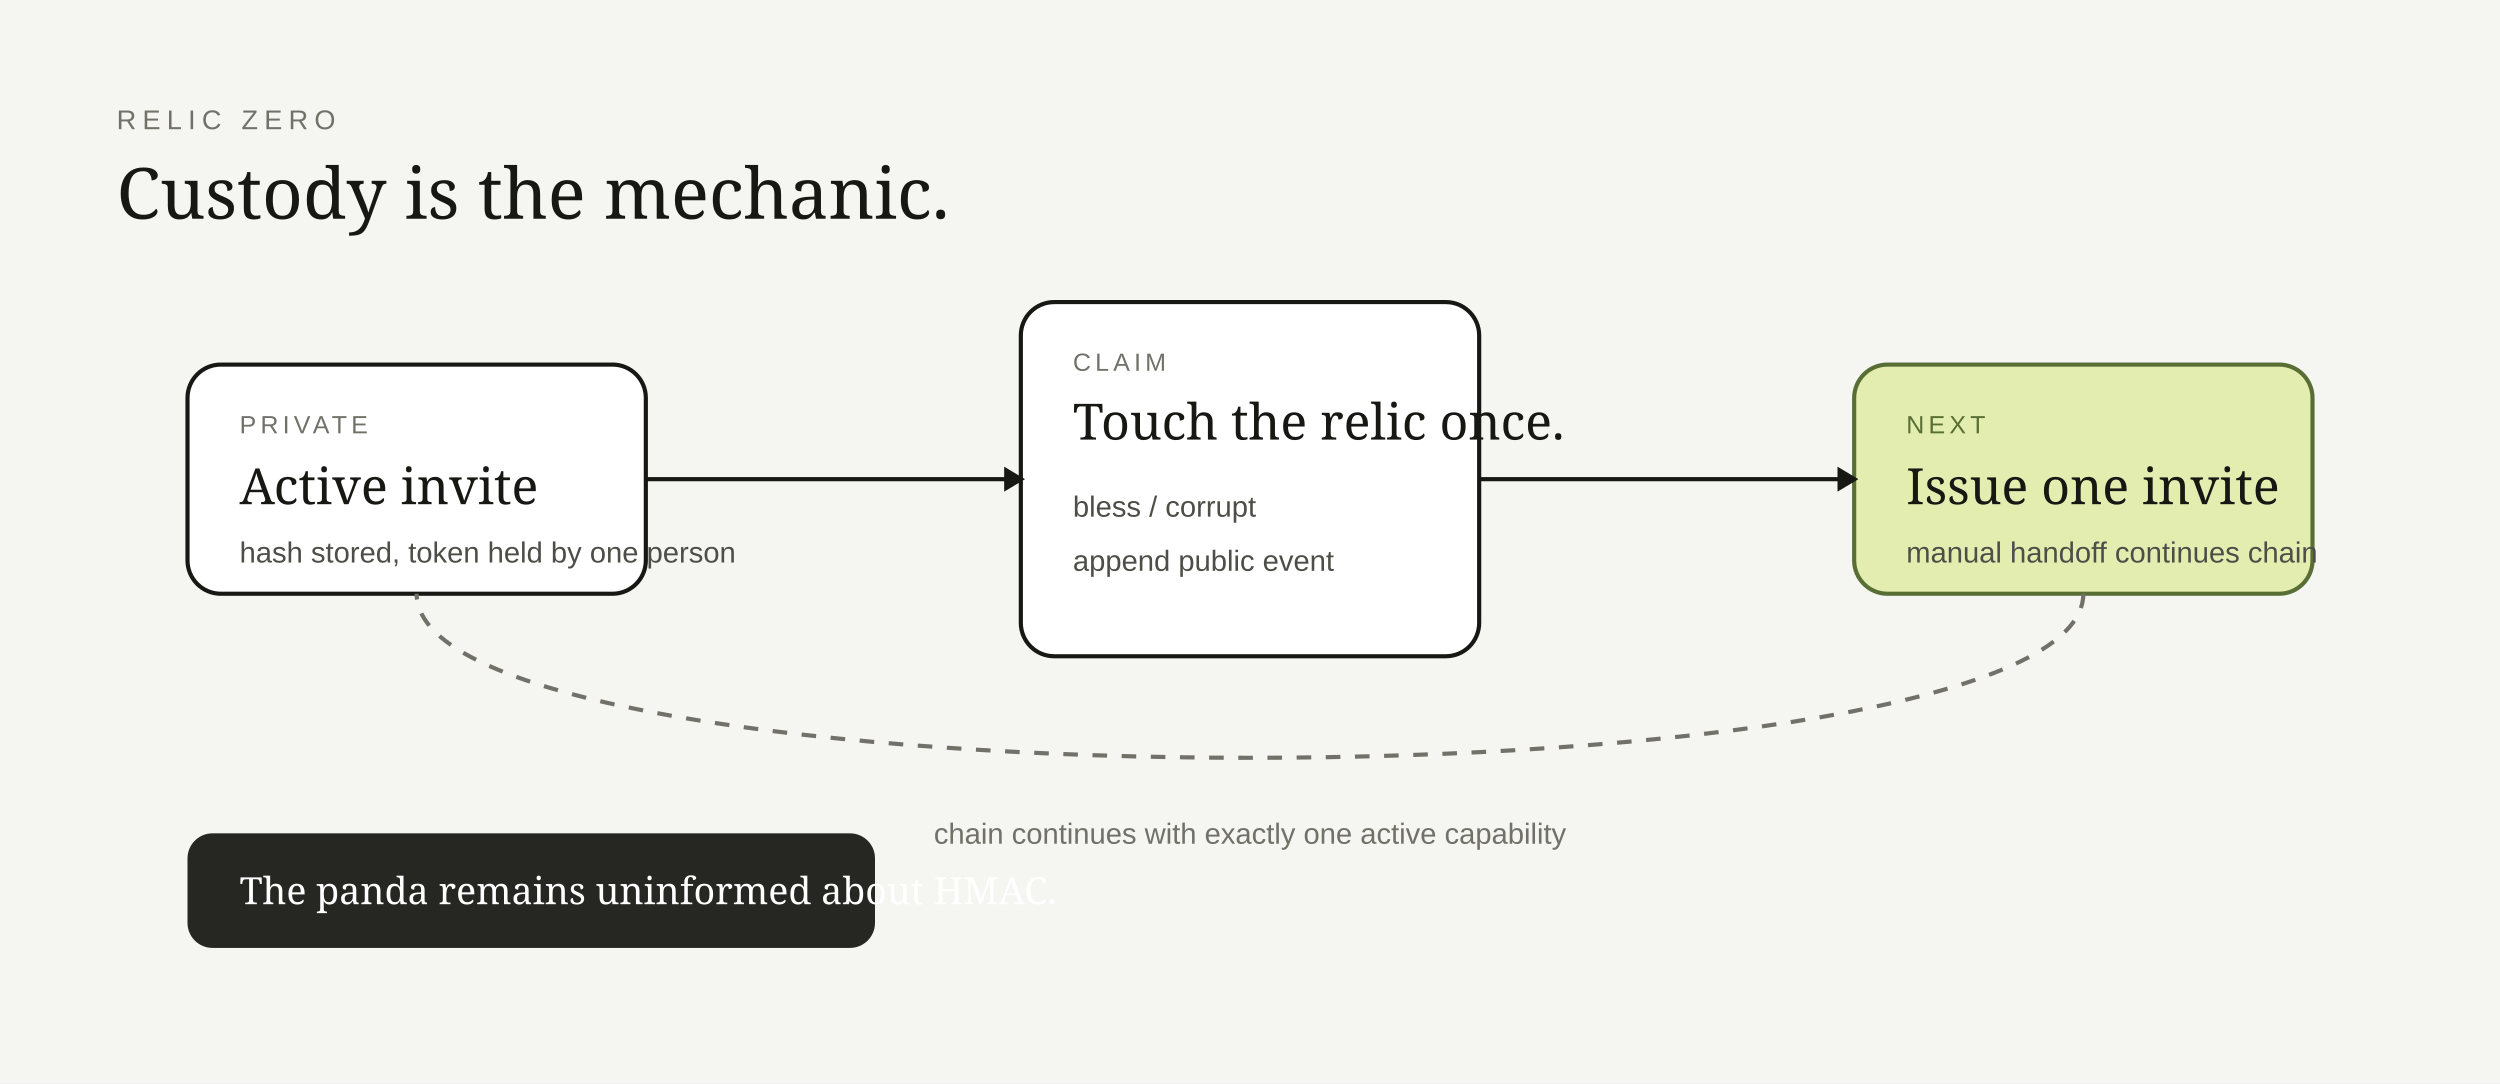
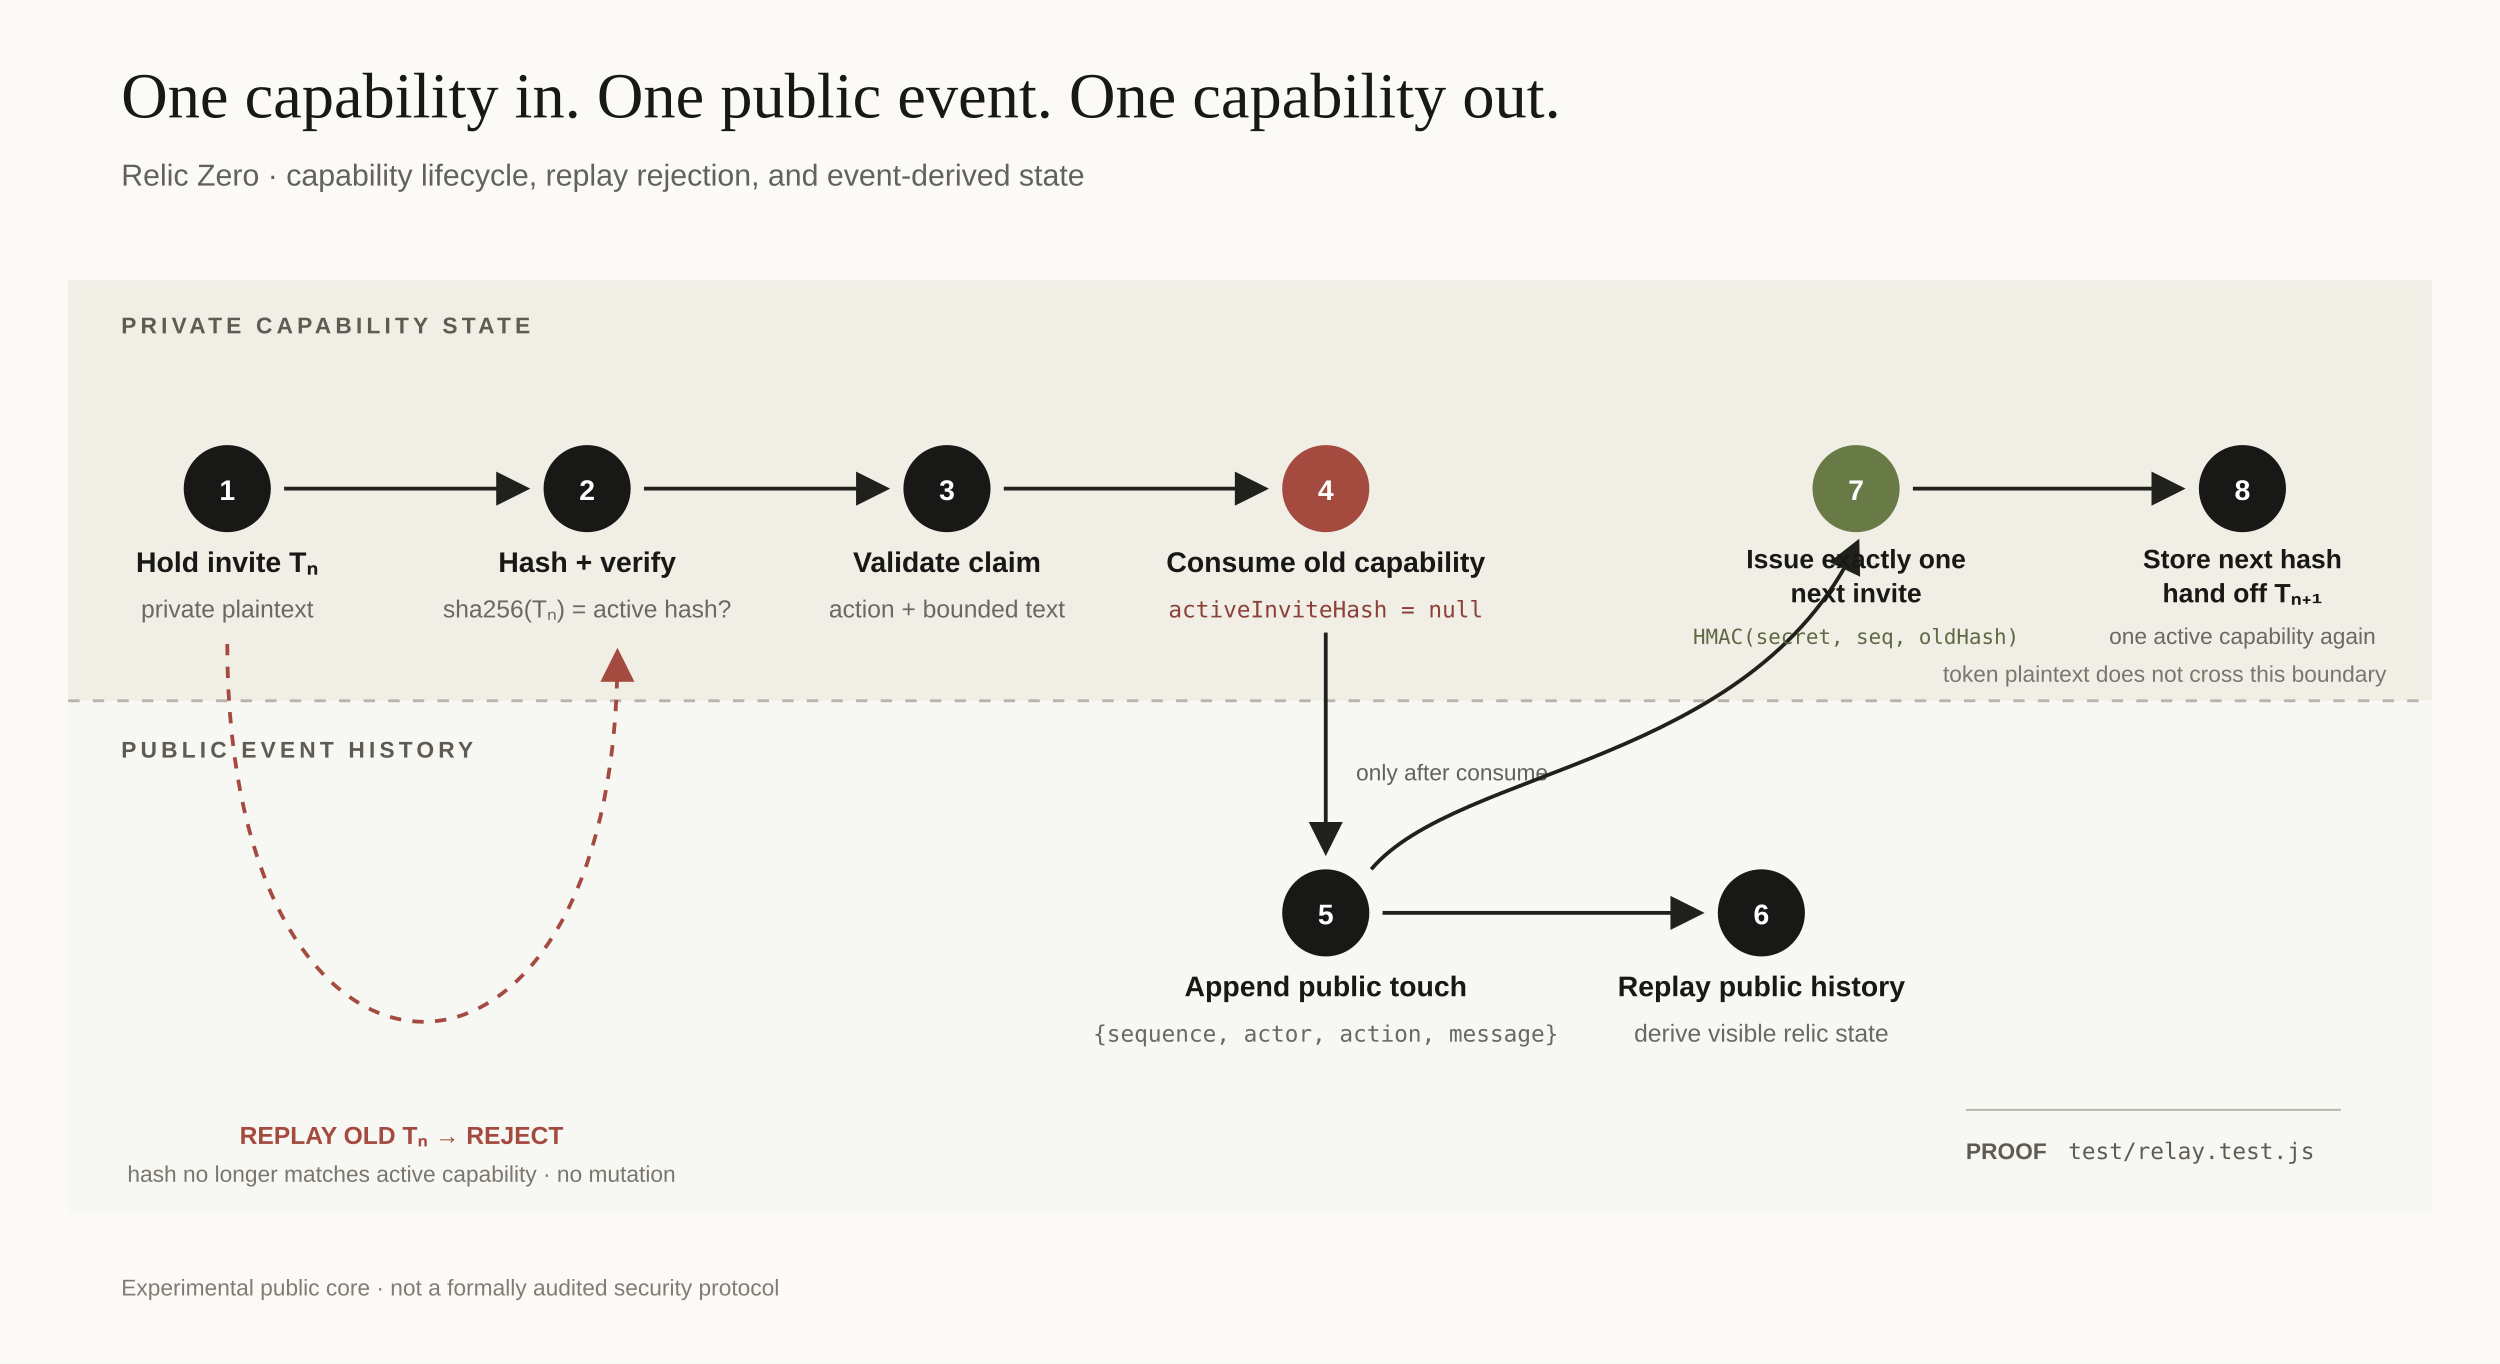
- <svg xmlns="http://www.w3.org/2000/svg" viewBox="0 0 1200 520" role="img" aria-labelledby="t d">
-   <rect width="1200" height="520" fill="#f5f5f1" />
-   <text x="56" y="62" fill="#71716a" font-family="Arial,sans-serif" font-size="13" letter-spacing="3">RELIC ZERO</text>
-   <text x="56" y="105" fill="#171714" font-family="Georgia,serif" font-size="34">Custody is the mechanic.</text>
-   <rect x="90" y="175" width="220" height="110" rx="16" fill="#fff" stroke="#171714" stroke-width="2" />
-   <text x="115" y="208" fill="#71716a" font-family="Arial,sans-serif" font-size="12" letter-spacing="2">PRIVATE</text>
-   <text x="115" y="242" fill="#171714" font-family="Georgia,serif" font-size="24">Active invite</text>
-   <text x="115" y="270" fill="#4e4e48" font-family="Arial,sans-serif" font-size="14">hash stored, token held by one person</text>
-   <rect x="490" y="145" width="220" height="170" rx="16" fill="#fff" stroke="#171714" stroke-width="2" />
-   <text x="515" y="178" fill="#71716a" font-family="Arial,sans-serif" font-size="12" letter-spacing="2">CLAIM</text>
-   <text x="515" y="211" fill="#171714" font-family="Georgia,serif" font-size="24">Touch the relic once.</text>
-   <text x="515" y="248" fill="#4e4e48" font-family="Arial,sans-serif" font-size="14">bless / corrupt</text>
-   <text x="515" y="274" fill="#4e4e48" font-family="Arial,sans-serif" font-size="14">append public event</text>
-   <rect x="890" y="175" width="220" height="110" rx="16" fill="#e4edb0" stroke="#596e35" stroke-width="2" />
-   <text x="915" y="208" fill="#596e35" font-family="Arial,sans-serif" font-size="12" letter-spacing="2">NEXT</text>
-   <text x="915" y="242" fill="#171714" font-family="Georgia,serif" font-size="24">Issue one invite</text>
-   <text x="915" y="270" fill="#4e4e48" font-family="Arial,sans-serif" font-size="14">manual handoff continues chain</text>
-   <path d="M310 230 H490" stroke="#171714" stroke-width="2" />
-   <path d="M710 230 H890" stroke="#171714" stroke-width="2" />
-   <path d="M482 224 l10 6 -10 6z" fill="#171714" />
-   <path d="M882 224 l10 6 -10 6z" fill="#171714" />
-   <path d="M1000 285 C1000 390 200 390 200 285" fill="none" stroke="#71716a" stroke-width="2" stroke-dasharray="7 7" />
-   <text x="600" y="405" text-anchor="middle" fill="#71716a" font-family="Arial,sans-serif" font-size="14">chain continues with exactly one active capability</text>
-   <rect x="90" y="400" width="330" height="55" rx="12" fill="#262722" />
-   <text x="115" y="434" fill="#fff" font-family="Georgia,serif" font-size="18">The panda remains uninformed about HMAC.</text>
+ <svg xmlns="http://www.w3.org/2000/svg" viewBox="0 0 1320 720" role="img" aria-labelledby="title desc">
+   <defs>
+     <marker id="arrow" markerWidth="9" markerHeight="9" refX="7" refY="4.5" orient="auto" markerUnits="strokeWidth">
+       <path d="M0,0 L9,4.5 L0,9 Z" fill="#20201d" />
+     </marker>
+     <marker id="arrow-red" markerWidth="9" markerHeight="9" refX="7" refY="4.5" orient="auto" markerUnits="strokeWidth">
+       <path d="M0,0 L9,4.5 L0,9 Z" fill="#a44a3f" />
+     </marker>
+   </defs>
+   <rect width="1320" height="720" fill="#fbfaf6" />
+   <rect x="36" y="148" width="1248" height="222" fill="#f1eee6" />
+   <rect x="36" y="370" width="1248" height="270" fill="#f7f7f3" />
+   <text x="64" y="62" fill="#181816" font-family="Georgia, 'Times New Roman', serif" font-size="34">One capability in. One public event. One capability out.</text>
+   <text x="64" y="98" fill="#62615b" font-family="Arial, sans-serif" font-size="16">Relic Zero · capability lifecycle, replay rejection, and event-derived state</text>
+   <line x1="36" y1="370" x2="1284" y2="370" stroke="#b8b4aa" stroke-width="1.5" stroke-dasharray="6 7" />
+   <text x="64" y="176" fill="#5f5b52" font-family="Arial, sans-serif" font-size="12" font-weight="700" letter-spacing="2.2">PRIVATE CAPABILITY STATE</text>
+   <text x="64" y="400" fill="#5f5b52" font-family="Arial, sans-serif" font-size="12" font-weight="700" letter-spacing="2.2">PUBLIC EVENT HISTORY</text>
+   <text x="1260" y="360" text-anchor="end" fill="#7a766e" font-family="Arial, sans-serif" font-size="12">token plaintext does not cross this boundary</text>
+   <circle cx="120" cy="258" r="23" fill="#181816" />
+   <text x="120" y="264" text-anchor="middle" fill="#fff" font-family="Arial, sans-serif" font-size="15" font-weight="700">1</text>
+   <text x="120" y="302" text-anchor="middle" fill="#181816" font-family="Arial, sans-serif" font-size="15" font-weight="700">Hold invite Tₙ</text>
+   <text x="120" y="326" text-anchor="middle" fill="#6a6862" font-family="Arial, sans-serif" font-size="13">private plaintext</text>
+   <line x1="150" y1="258" x2="276" y2="258" stroke="#20201d" stroke-width="2" marker-end="url(#arrow)" />
+   <circle cx="310" cy="258" r="23" fill="#181816" />
+   <text x="310" y="264" text-anchor="middle" fill="#fff" font-family="Arial, sans-serif" font-size="15" font-weight="700">2</text>
+   <text x="310" y="302" text-anchor="middle" fill="#181816" font-family="Arial, sans-serif" font-size="15" font-weight="700">Hash + verify</text>
+   <text x="310" y="326" text-anchor="middle" fill="#6a6862" font-family="Arial, sans-serif" font-size="13">sha256(Tₙ) = active hash?</text>
+   <line x1="340" y1="258" x2="466" y2="258" stroke="#20201d" stroke-width="2" marker-end="url(#arrow)" />
+   <circle cx="500" cy="258" r="23" fill="#181816" />
+   <text x="500" y="264" text-anchor="middle" fill="#fff" font-family="Arial, sans-serif" font-size="15" font-weight="700">3</text>
+   <text x="500" y="302" text-anchor="middle" fill="#181816" font-family="Arial, sans-serif" font-size="15" font-weight="700">Validate claim</text>
+   <text x="500" y="326" text-anchor="middle" fill="#6a6862" font-family="Arial, sans-serif" font-size="13">action + bounded text</text>
+   <line x1="530" y1="258" x2="666" y2="258" stroke="#20201d" stroke-width="2" marker-end="url(#arrow)" />
+   <circle cx="700" cy="258" r="23" fill="#a44a3f" />
+   <text x="700" y="264" text-anchor="middle" fill="#fff" font-family="Arial, sans-serif" font-size="15" font-weight="700">4</text>
+   <text x="700" y="302" text-anchor="middle" fill="#181816" font-family="Arial, sans-serif" font-size="15" font-weight="700">Consume old capability</text>
+   <text x="700" y="326" text-anchor="middle" fill="#8a4038" font-family="Menlo, Consolas, monospace" font-size="12">activeInviteHash = null</text>
+   <path d="M700 334 L700 448" fill="none" stroke="#20201d" stroke-width="2" marker-end="url(#arrow)" />
+   <text x="716" y="412" fill="#62615b" font-family="Arial, sans-serif" font-size="12">only after consume</text>
+   <circle cx="700" cy="482" r="23" fill="#181816" />
+   <text x="700" y="488" text-anchor="middle" fill="#fff" font-family="Arial, sans-serif" font-size="15" font-weight="700">5</text>
+   <text x="700" y="526" text-anchor="middle" fill="#181816" font-family="Arial, sans-serif" font-size="15" font-weight="700">Append public touch</text>
+   <text x="700" y="550" text-anchor="middle" fill="#6a6862" font-family="Menlo, Consolas, monospace" font-size="12">{sequence, actor, action, message}</text>
+   <line x1="730" y1="482" x2="896" y2="482" stroke="#20201d" stroke-width="2" marker-end="url(#arrow)" />
+   <circle cx="930" cy="482" r="23" fill="#181816" />
+   <text x="930" y="488" text-anchor="middle" fill="#fff" font-family="Arial, sans-serif" font-size="15" font-weight="700">6</text>
+   <text x="930" y="526" text-anchor="middle" fill="#181816" font-family="Arial, sans-serif" font-size="15" font-weight="700">Replay public history</text>
+   <text x="930" y="550" text-anchor="middle" fill="#6a6862" font-family="Arial, sans-serif" font-size="13">derive visible relic state</text>
+   <path d="M724 459 C770 405 925 404 980 288" fill="none" stroke="#20201d" stroke-width="2" marker-end="url(#arrow)" />
+   <circle cx="980" cy="258" r="23" fill="#687a45" />
+   <text x="980" y="264" text-anchor="middle" fill="#fff" font-family="Arial, sans-serif" font-size="15" font-weight="700">7</text>
+   <text x="980" y="300" text-anchor="middle" fill="#181816" font-family="Arial, sans-serif" font-size="14" font-weight="700">Issue exactly one</text>
+   <text x="980" y="318" text-anchor="middle" fill="#181816" font-family="Arial, sans-serif" font-size="14" font-weight="700">next invite</text>
+   <text x="980" y="340" text-anchor="middle" fill="#5c6943" font-family="Menlo, Consolas, monospace" font-size="11">HMAC(secret, seq, oldHash)</text>
+   <line x1="1010" y1="258" x2="1150" y2="258" stroke="#20201d" stroke-width="2" marker-end="url(#arrow)" />
+   <circle cx="1184" cy="258" r="23" fill="#181816" />
+   <text x="1184" y="264" text-anchor="middle" fill="#fff" font-family="Arial, sans-serif" font-size="15" font-weight="700">8</text>
+   <text x="1184" y="300" text-anchor="middle" fill="#181816" font-family="Arial, sans-serif" font-size="14" font-weight="700">Store next hash</text>
+   <text x="1184" y="318" text-anchor="middle" fill="#181816" font-family="Arial, sans-serif" font-size="14" font-weight="700">hand off Tₙ₊₁</text>
+   <text x="1184" y="340" text-anchor="middle" fill="#6a6862" font-family="Arial, sans-serif" font-size="12">one active capability again</text>
+   <path d="M120 340 C120 606 326 604 326 346" fill="none" stroke="#a44a3f" stroke-width="2" stroke-dasharray="6 6" marker-end="url(#arrow-red)" />
+   <text x="212" y="604" text-anchor="middle" fill="#a44a3f" font-family="Arial, sans-serif" font-size="13" font-weight="700">REPLAY OLD Tₙ → REJECT</text>
+   <text x="212" y="624" text-anchor="middle" fill="#7a766e" font-family="Arial, sans-serif" font-size="12">hash no longer matches active capability · no mutation</text>
+   <line x1="1038" y1="586" x2="1236" y2="586" stroke="#b8b4aa" stroke-width="1" />
+   <text x="1038" y="612" fill="#5f5b52" font-family="Arial, sans-serif" font-size="12" font-weight="700">PROOF</text>
+   <text x="1092" y="612" fill="#5f5b52" font-family="Menlo, Consolas, monospace" font-size="12">test/relay.test.js</text>
+   <text x="64" y="684" fill="#807c73" font-family="Arial, sans-serif" font-size="12">Experimental public core · not a formally audited security protocol</text>
</svg>
